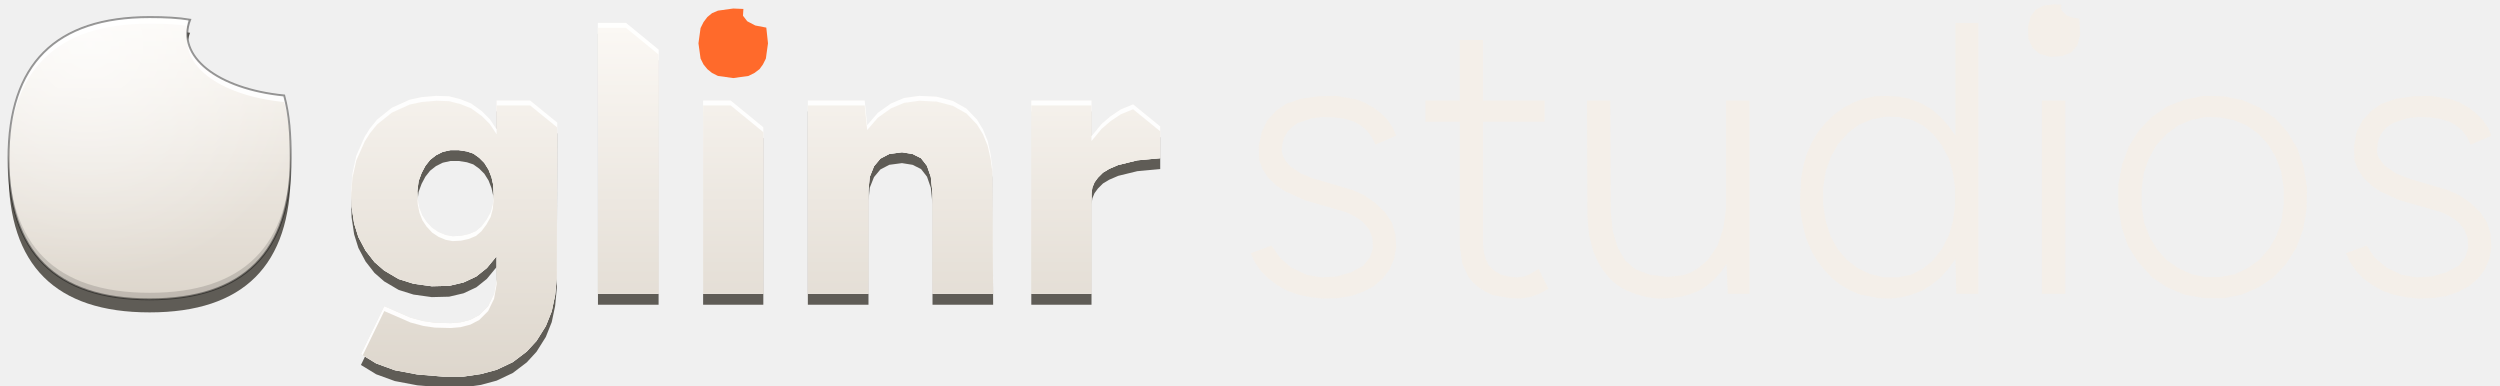
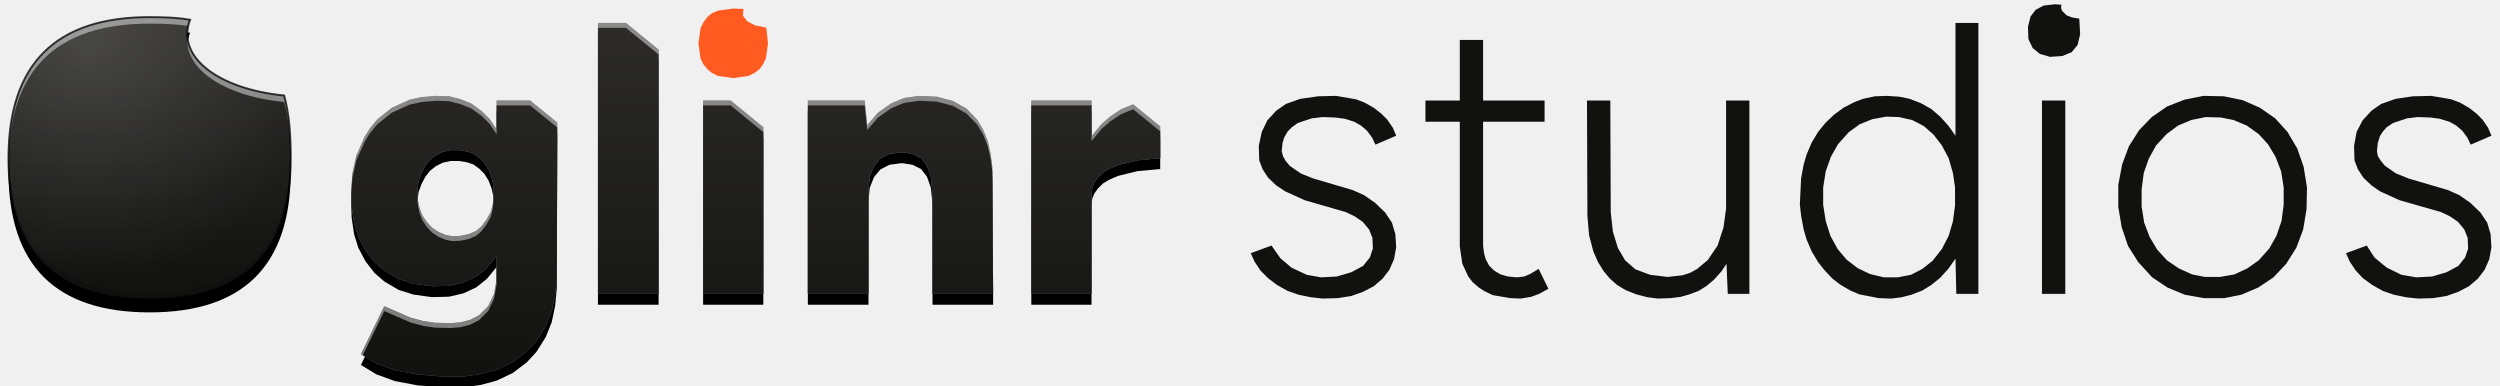
<svg xmlns="http://www.w3.org/2000/svg" role="img" viewBox="-2 -69.31 589.59 90.85">
  <defs>
    <linearGradient id="glinr-wl-f" x1="0" x2="0" y1="0" y2="1">
-       <stop offset="0" stop-color="#fbf8f4" />
-       <stop offset="1" stop-color="#ddd6cc" />
+       <stop offset="0" stop-color="#2c2b29" />
+       <stop offset="1" stop-color="#111110" />
    </linearGradient>
    <radialGradient id="glinr-wl-s" cx=".32" cy=".16" r=".7">
-       <stop offset="0" stop-color="#fff" stop-opacity="0.65" />
+       <stop offset="0" stop-color="#fff" stop-opacity="0.14" />
      <stop offset="1" stop-color="#fff" stop-opacity="0" />
    </radialGradient>
    <clipPath id="glinr-wl-k">
      <path d="M256 40C112 40 40 112 40 256S112 472 256 472 472 400 472 256C472 220 470 190 462 160C360 150 296 100 318 44C300 41 280 40 256 40Z" />
    </clipPath>
    <path id="glinr-wl-l" d="M23.9 19.5L17.9 19.0L12.6 18.0L8.2 16.4L4.6 14.2L10.1 2.9L16.3 5.6L19.3 6.4L22.0 6.8L25.8 6.9L28.1 6.7L30.4 6.1L32.5 5.0L34.6 2.9L36.0 -0.0L36.6 -3.4L36.6 -8.9L34.3 -6.1L31.8 -4.1L28.8 -2.7L25.4 -1.9L21.3 -1.8L17.0 -2.4L13.5 -3.5L10.1 -5.5L7.8 -7.5L5.7 -10.2L4.0 -13.4L3.0 -16.6L2.4 -20.6L2.3 -24.5L2.6 -28.5L3.5 -32.6L5.5 -37.1L6.7 -39.0L8.4 -41.1L11.9 -43.9L16.1 -45.8L18.9 -46.4L22.4 -46.7L25.4 -46.6L28.1 -45.9L30.6 -44.9L33.1 -43.1L35.0 -41.2L36.6 -38.8L36.6 -45.6L44.5 -45.6L50.9 -40.4L50.8 -3.9L50.4 0.3L49.6 4.1L48.2 7.6L46.0 11.1L43.7 13.6L40.4 16.1L36.6 17.9L32.9 18.9L28.8 19.5ZM28.2 -13.7L30.0 -14.1L31.7 -14.8L33.0 -15.9L34.2 -17.5L35.2 -19.3L35.7 -21.2L35.9 -23.5L35.8 -25.7L35.4 -27.5L34.7 -29.3L33.7 -30.9L32.5 -32.1L31.1 -33.1L29.6 -33.6L27.7 -33.9L25.7 -33.9L23.9 -33.5L22.3 -32.7L20.9 -31.6L19.8 -30.2L18.9 -28.5L18.2 -26.6L17.9 -24.2L18.0 -22.3L18.4 -20.3L19.1 -18.5L20.1 -17.0L21.4 -15.6L22.9 -14.6L24.6 -13.9L26.2 -13.6ZM99.5 -0.0L85.3 -0.0L85.3 -45.6L91.8 -45.6L99.5 -39.3ZM176.9 -37.2L179.3 -40.1L181.4 -41.9L183.8 -43.5L186.7 -44.7L193.1 -39.5L193.1 -32.0L187.7 -31.5L183.2 -30.4L181.1 -29.5L179.6 -28.6L178.4 -27.4L177.6 -26.3L177.1 -25.1L176.9 -23.7L176.9 -0.0L162.7 -0.0L162.7 -45.6L176.9 -45.6ZM124.0 -39.8L126.5 -42.7L129.6 -44.9L132.7 -46.2L136.3 -46.7L140.4 -46.5L144.2 -45.5L147.4 -43.7L149.9 -41.1L151.3 -38.8L152.4 -36.1L153.1 -33.0L153.5 -30.0L153.7 -0.0L139.4 -0.0L139.4 -23.7L139.0 -27.6L138.1 -30.2L136.7 -32.0L134.7 -33.0L132.2 -33.4L129.2 -33.0L127.1 -31.9L125.6 -30.1L124.6 -27.6L124.3 -24.5L124.3 -0.0L110.0 -0.0L110.0 -45.6L123.4 -45.6ZM60.5 -0.0L60.5 -63.9L67.1 -63.9L74.8 -57.6L74.8 -0.0Z" />
    <clipPath id="glinr-wl-c">
      <use href="#glinr-wl-l" />
    </clipPath>
  </defs>
  <g transform="translate(-6.16 -71.44) scale(0.15407)">
-     <path d="M256 40C112 40 40 112 40 256S112 472 256 472 472 400 472 256C472 220 470 190 462 160C360 150 296 100 318 44C300 41 280 40 256 40Z" transform="translate(0 20)" fill="#5f5c56" />
+     <path d="M256 40C112 40 40 112 40 256S112 472 256 472 472 400 472 256C472 220 470 190 462 160C360 150 296 100 318 44C300 41 280 40 256 40Z" transform="translate(0 20)" fill="#000000" />
    <path d="M256 40C112 40 40 112 40 256S112 472 256 472 472 400 472 256C472 220 470 190 462 160C360 150 296 100 318 44C300 41 280 40 256 40Z" fill="url(#glinr-wl-f)" />
    <g clip-path="url(#glinr-wl-k)">
-       <path d="M256 40C112 40 40 112 40 256S112 472 256 472 472 400 472 256C472 220 470 190 462 160C360 150 296 100 318 44C300 41 280 40 256 40ZM 256 50C 112 50 40 122 40 266S 112 482 256 482 472 410 472 266C 472 230 470 200 462 170C 360 160 296 110 318 54C 300 51 280 50 256 50Z" fill="#fff" fill-opacity="0.95" fill-rule="evenodd" />
+       <path d="M256 40C112 40 40 112 40 256S112 472 256 472 472 400 472 256C472 220 470 190 462 160C360 150 296 100 318 44C300 41 280 40 256 40ZM 256 50C 112 50 40 122 40 266S 112 482 256 482 472 410 472 266C 472 230 470 200 462 170C 360 160 296 110 318 54C 300 51 280 50 256 50Z" fill="#fff" fill-opacity="0.45" fill-rule="evenodd" />
      <path d="M256 40C112 40 40 112 40 256S112 472 256 472 472 400 472 256C472 220 470 190 462 160C360 150 296 100 318 44C300 41 280 40 256 40ZM 256 30C 112 30 40 102 40 246S 112 462 256 462 472 390 472 246C 472 210 470 180 462 150C 360 140 296 90 318 34C 300 31 280 30 256 30Z" fill="#000" fill-opacity=".14" fill-rule="evenodd" />
      <path d="M0 0h512v512H0z" fill="url(#glinr-wl-s)" />
    </g>
-     <path d="M256 40C112 40 40 112 40 256S112 472 256 472 472 400 472 256C472 220 470 190 462 160C360 150 296 100 318 44C300 41 280 40 256 40Z" fill="none" stroke="#000" stroke-opacity="0.4" stroke-width="3" />
+     <path d="M256 40C112 40 40 112 40 256S112 472 256 472 472 400 472 256C472 220 470 190 462 160C360 150 296 100 318 44C300 41 280 40 256 40Z" fill="none" stroke="#000" stroke-opacity="0.75" stroke-width="3" />
  </g>
  <g transform="translate(78.52 0)">
-     <use href="#glinr-wl-l" transform="translate(0 2.56)" fill="#5f5c56" />
+     <use href="#glinr-wl-l" transform="translate(0 2.56)" fill="#000000" />
    <use href="#glinr-wl-l" fill="url(#glinr-wl-f)" />
    <g clip-path="url(#glinr-wl-c)">
-       <rect x="-10" y="-90" width="520" height="140" fill="#fff" fill-opacity="0.95" />
+       <rect x="-10" y="-90" width="520" height="140" fill="#fff" fill-opacity="0.45" />
      <use href="#glinr-wl-l" transform="translate(0 1.15)" fill="url(#glinr-wl-f)" />
    </g>
-     <path d="M92.4 -67.3L88.8 -66.8L87.4 -66.2L86.3 -65.3L85.4 -64.1L84.7 -62.7L84.2 -59.1L84.7 -55.5L85.4 -54.1L86.3 -53.0L87.4 -52.1L88.8 -51.4L92.4 -50.9L96.0 -51.4L97.4 -52.1L98.6 -53.0L99.4 -54.1L100.1 -55.5L100.6 -59.1L100.2 -62.8L97.6 -63.3L95.7 -64.3L94.7 -65.6L94.8 -67.2Z" fill="#ff6a2b" />
+     <path d="M92.4 -67.3L88.8 -66.8L87.4 -66.2L86.3 -65.3L85.4 -64.1L84.7 -62.7L84.2 -59.1L84.7 -55.5L85.4 -54.1L86.3 -53.0L87.4 -52.1L88.8 -51.4L92.4 -50.9L96.0 -51.4L97.4 -52.1L98.6 -53.0L99.4 -54.1L100.1 -55.5L100.6 -59.1L100.2 -62.8L97.6 -63.3L95.7 -64.3L94.7 -65.6L94.8 -67.2Z" fill="#ff5a1f" />
  </g>
-   <path d="M100.1 1.1L97.7 0.8L95.0 0.1L92.5 -0.9L90.5 -2.1L88.8 -3.6L87.3 -5.4L86.0 -7.5L84.9 -10.0L83.9 -13.8L83.5 -18.3L83.4 -45.6L88.9 -45.6L89.0 -19.3L89.5 -14.7L90.7 -10.8L92.4 -7.9L94.8 -5.8L98.3 -4.5L102.4 -4.0L106.0 -4.4L107.8 -5.0L109.4 -5.9L111.9 -8.0L114.2 -11.4L115.6 -15.7L116.2 -20.1L116.2 -45.6L121.7 -45.6L121.7 -0.0L116.6 -0.0L116.3 -7.1L115.1 -5.3L113.4 -3.4L111.5 -1.8L109.7 -0.7L107.6 0.1L105.5 0.7L103.1 1.0ZM21.1 1.1L18.3 0.8L15.4 0.2L12.8 -0.7L10.3 -2.1L8.2 -3.7L6.4 -5.5L5.0 -7.6L4.1 -9.6L9.0 -11.4L11.1 -8.4L13.7 -6.2L17.3 -4.5L20.7 -3.9L24.4 -4.1L27.8 -5.1L30.6 -6.6L32.2 -8.6L32.9 -10.7L32.8 -13.2L32.0 -15.2L30.5 -17.0L28.6 -18.3L26.5 -19.3L16.8 -22.1L12.2 -24.2L10.1 -25.6L8.2 -27.4L6.9 -29.4L6.1 -31.5L6.0 -34.9L6.7 -38.2L8.0 -40.9L10.1 -43.2L12.4 -44.8L15.8 -46.0L20.0 -46.6L24.2 -46.7L28.9 -45.9L31.0 -45.1L33.1 -43.9L34.9 -42.5L36.3 -41.1L37.6 -39.2L38.4 -37.3L33.5 -35.2L32.7 -36.9L31.5 -38.5L30.1 -39.7L28.5 -40.6L26.3 -41.3L24.0 -41.6L21.0 -41.7L18.5 -41.4L15.2 -40.3L13.8 -39.3L12.8 -38.3L12.0 -36.9L11.6 -35.6L11.4 -33.7L11.7 -32.5L12.3 -31.4L13.3 -30.2L15.9 -28.4L18.9 -27.2L28.1 -24.5L30.8 -23.3L33.4 -21.5L35.8 -19.2L37.4 -16.8L38.2 -14.1L38.4 -11.0L37.9 -8.2L36.8 -5.7L35.2 -3.6L33.1 -1.8L30.6 -0.5L27.8 0.5L24.6 1.0ZM196.2 -0.0L190.7 -0.0L190.7 -45.6L196.2 -45.6ZM228.9 1.0L224.4 0.2L220.3 -1.5L216.7 -3.9L213.4 -7.5L211.0 -11.3L209.5 -15.7L208.7 -20.5L208.7 -25.7L209.6 -30.5L211.2 -34.8L213.6 -38.6L216.6 -41.7L220.2 -44.2L224.3 -45.8L228.8 -46.7L233.6 -46.6L238.0 -45.7L242.1 -43.9L245.7 -41.4L248.6 -38.2L250.9 -34.3L252.4 -30.0L253.2 -25.1L253.1 -20.0L252.3 -15.2L250.7 -10.9L248.3 -7.1L245.3 -3.9L241.7 -1.5L237.7 0.2L233.7 1.0ZM232.7 -4.0L236.1 -4.6L239.1 -6.0L241.8 -7.9L244.3 -10.7L246.0 -13.7L247.2 -17.2L247.7 -21.0L247.7 -25.1L247.1 -28.9L245.8 -32.3L244.0 -35.3L241.8 -37.7L239.0 -39.7L235.9 -41.0L232.9 -41.6L229.3 -41.7L225.9 -41.0L222.8 -39.7L220.1 -37.7L217.6 -35.0L215.9 -31.9L214.7 -28.5L214.2 -24.6L214.2 -20.6L214.8 -16.8L216.1 -13.4L217.9 -10.4L220.2 -7.9L223.0 -6.0L226.1 -4.6L229.1 -4.0ZM279.4 1.1L276.6 0.8L273.7 0.2L271.1 -0.7L268.6 -2.1L266.4 -3.7L264.7 -5.5L263.3 -7.6L262.4 -9.6L267.3 -11.4L269.1 -8.6L272.0 -6.2L275.5 -4.5L279.0 -3.9L282.7 -4.1L286.1 -5.1L288.9 -6.6L290.5 -8.6L291.2 -10.7L291.1 -13.2L290.3 -15.2L288.8 -17.0L286.9 -18.3L284.8 -19.3L275.0 -22.1L270.4 -24.2L268.4 -25.6L266.5 -27.4L265.2 -29.4L264.4 -31.5L264.3 -34.9L264.9 -38.2L266.3 -40.9L268.4 -43.2L270.7 -44.8L274.1 -46.0L278.2 -46.6L282.5 -46.7L287.2 -45.9L289.3 -45.1L291.4 -43.9L293.2 -42.5L294.6 -41.1L295.9 -39.2L296.7 -37.3L291.8 -35.2L291.0 -36.9L289.8 -38.5L288.4 -39.7L286.8 -40.6L284.5 -41.3L282.3 -41.6L279.3 -41.7L276.8 -41.4L273.5 -40.3L272.0 -39.3L271.1 -38.3L270.4 -37.2L269.9 -35.6L269.7 -33.7L269.9 -32.5L270.6 -31.4L271.6 -30.2L274.2 -28.4L277.2 -27.2L286.4 -24.5L289.1 -23.3L291.7 -21.5L294.1 -19.2L295.7 -16.8L296.5 -14.1L296.7 -11.0L296.2 -8.2L295.1 -5.7L293.5 -3.6L291.4 -1.8L288.9 -0.5L286.1 0.5L282.9 1.0ZM65.3 1.0L61.2 0.3L59.3 -0.6L57.9 -1.5L56.4 -2.8L55.4 -4.1L54.0 -7.1L53.4 -11.2L53.4 -40.6L45.3 -40.6L45.3 -45.6L53.4 -45.6L53.4 -59.9L58.9 -59.9L58.9 -45.6L73.4 -45.6L73.4 -40.6L58.9 -40.6L58.9 -11.4L59.1 -9.7L59.5 -8.2L60.3 -6.7L61.5 -5.5L63.0 -4.6L64.8 -4.1L66.9 -3.9L68.6 -4.1L70.0 -4.7L72.0 -5.9L74.3 -1.2L72.1 0.0L70.2 0.7L67.8 1.1ZM152.2 1.0L147.6 0.1L145.5 -0.8L143.1 -2.2L141.3 -3.6L139.4 -5.6L137.9 -7.5L136.4 -10.0L135.2 -12.8L134.5 -15.2L133.9 -18.4L133.6 -21.1L133.9 -27.3L134.5 -30.5L135.2 -32.9L136.4 -35.7L137.9 -38.2L139.7 -40.4L141.7 -42.3L143.9 -43.9L146.4 -45.2L148.5 -46.0L151.3 -46.6L154.2 -46.7L157.1 -46.5L159.5 -46.0L162.1 -45.0L164.6 -43.6L166.7 -41.8L168.6 -39.7L170.3 -37.3L170.3 -63.9L175.7 -63.9L175.7 -0.0L170.5 -0.0L170.3 -8.3L168.6 -5.9L166.7 -3.8L164.6 -2.1L162.5 -0.8L159.9 0.2L157.6 0.8L155.1 1.1ZM156.7 -3.9L159.8 -4.5L162.5 -5.9L164.9 -7.8L167.1 -10.6L168.7 -13.7L169.7 -17.1L170.2 -20.9L170.2 -25.1L169.7 -28.5L168.7 -32.0L167.1 -35.0L165.1 -37.6L162.8 -39.6L160.1 -41.0L157.0 -41.7L154.0 -41.8L150.7 -41.2L147.7 -40.0L145.1 -38.1L142.6 -35.3L140.9 -32.3L139.7 -28.9L139.1 -25.1L139.1 -21.0L139.7 -17.2L140.8 -13.7L142.5 -10.6L144.6 -8.1L147.2 -6.1L150.1 -4.7L153.4 -3.9ZM193.7 -68.3L195.3 -68.2L195.2 -67.5L195.4 -66.8L196.5 -65.7L197.8 -65.2L199.5 -64.9L199.7 -61.2L199.1 -58.7L197.7 -57.0L195.5 -56.1L192.6 -55.9L190.2 -56.6L188.5 -58.0L187.5 -60.1L187.4 -63.0L188.0 -65.4L189.2 -67.0L191.1 -68.0Z" transform="translate(288.87 0)" fill="#f4efe9" />
+   <path d="M100.1 1.1L97.7 0.8L95.0 0.1L92.5 -0.9L90.5 -2.1L88.8 -3.6L87.3 -5.4L86.0 -7.5L84.9 -10.0L83.9 -13.8L83.5 -18.3L83.4 -45.6L88.9 -45.6L89.0 -19.3L89.5 -14.7L90.7 -10.8L92.4 -7.9L94.8 -5.8L98.3 -4.5L102.4 -4.0L106.0 -4.4L107.8 -5.0L109.4 -5.9L111.9 -8.0L114.2 -11.4L115.6 -15.7L116.2 -20.1L116.2 -45.6L121.7 -45.6L121.7 -0.0L116.6 -0.0L116.3 -7.1L115.1 -5.3L113.4 -3.4L111.5 -1.8L109.7 -0.7L107.6 0.1L105.5 0.7L103.1 1.0ZM21.1 1.1L18.3 0.8L15.4 0.2L12.8 -0.7L10.3 -2.1L8.2 -3.7L6.4 -5.5L5.0 -7.6L4.1 -9.6L9.0 -11.4L11.1 -8.4L13.7 -6.2L17.3 -4.5L20.7 -3.9L24.4 -4.1L27.8 -5.1L30.6 -6.6L32.2 -8.6L32.9 -10.7L32.8 -13.2L32.0 -15.2L30.5 -17.0L28.6 -18.3L26.5 -19.3L16.8 -22.1L12.2 -24.2L10.1 -25.6L8.2 -27.4L6.9 -29.4L6.1 -31.5L6.0 -34.9L6.7 -38.2L8.0 -40.9L10.1 -43.2L12.4 -44.8L15.8 -46.0L20.0 -46.6L24.2 -46.7L28.9 -45.9L31.0 -45.1L33.1 -43.9L34.9 -42.5L36.3 -41.1L37.6 -39.2L38.4 -37.3L33.5 -35.2L32.7 -36.9L31.5 -38.5L30.1 -39.7L28.5 -40.6L26.3 -41.3L24.0 -41.6L21.0 -41.7L18.5 -41.4L15.2 -40.3L13.8 -39.3L12.8 -38.3L12.0 -36.9L11.6 -35.6L11.4 -33.7L11.7 -32.5L12.3 -31.4L13.3 -30.2L15.9 -28.4L18.9 -27.2L28.1 -24.5L30.8 -23.3L33.4 -21.5L35.8 -19.2L37.4 -16.8L38.2 -14.1L38.4 -11.0L37.9 -8.2L36.8 -5.7L35.2 -3.6L33.1 -1.8L30.6 -0.5L27.8 0.5L24.6 1.0ZM196.2 -0.0L190.7 -0.0L190.7 -45.6L196.2 -45.6ZM228.9 1.0L224.4 0.2L220.3 -1.5L216.7 -3.9L213.4 -7.5L211.0 -11.3L209.5 -15.7L208.7 -20.5L208.7 -25.7L209.6 -30.5L211.2 -34.8L213.6 -38.6L216.6 -41.7L220.2 -44.2L224.3 -45.8L228.8 -46.7L233.6 -46.6L238.0 -45.7L242.1 -43.9L245.7 -41.4L248.6 -38.2L250.9 -34.3L252.4 -30.0L253.2 -25.1L253.1 -20.0L252.3 -15.2L250.7 -10.9L248.3 -7.1L245.3 -3.9L241.7 -1.5L237.7 0.2L233.7 1.0ZM232.7 -4.0L236.1 -4.6L239.1 -6.0L241.8 -7.9L244.3 -10.7L246.0 -13.7L247.2 -17.2L247.7 -21.0L247.7 -25.1L247.1 -28.9L245.8 -32.3L244.0 -35.3L241.8 -37.7L239.0 -39.7L235.9 -41.0L232.9 -41.6L229.3 -41.7L225.9 -41.0L222.8 -39.7L220.1 -37.7L217.6 -35.0L215.9 -31.9L214.7 -28.5L214.2 -24.6L214.2 -20.6L214.8 -16.8L216.1 -13.4L217.9 -10.4L220.2 -7.9L223.0 -6.0L226.1 -4.6L229.1 -4.0ZM279.4 1.1L276.6 0.8L273.7 0.2L271.1 -0.7L268.6 -2.1L266.4 -3.7L264.7 -5.5L263.3 -7.6L262.4 -9.6L267.3 -11.4L269.1 -8.6L272.0 -6.2L275.5 -4.5L279.0 -3.9L282.7 -4.1L286.1 -5.1L288.9 -6.6L290.5 -8.6L291.2 -10.7L291.1 -13.2L290.3 -15.2L288.8 -17.0L286.9 -18.3L284.8 -19.3L275.0 -22.1L270.4 -24.2L268.4 -25.6L266.5 -27.4L265.2 -29.4L264.4 -31.5L264.3 -34.9L264.9 -38.2L266.3 -40.9L268.4 -43.2L270.7 -44.8L274.1 -46.0L278.2 -46.6L282.5 -46.7L287.2 -45.9L289.3 -45.1L291.4 -43.9L293.2 -42.5L294.6 -41.1L295.9 -39.2L296.7 -37.3L291.8 -35.2L291.0 -36.9L289.8 -38.5L288.4 -39.7L286.8 -40.6L284.5 -41.3L282.3 -41.6L279.3 -41.7L276.8 -41.4L273.5 -40.3L272.0 -39.3L271.1 -38.3L270.4 -37.2L269.9 -35.6L269.7 -33.7L269.9 -32.5L270.6 -31.4L271.6 -30.2L274.2 -28.4L277.2 -27.2L286.4 -24.5L289.1 -23.3L291.7 -21.5L294.1 -19.2L295.7 -16.8L296.5 -14.1L296.7 -11.0L296.2 -8.2L295.1 -5.7L293.5 -3.6L291.4 -1.8L288.9 -0.5L286.1 0.5L282.9 1.0ZM65.3 1.0L61.2 0.3L59.3 -0.6L57.9 -1.5L56.4 -2.8L55.4 -4.1L54.0 -7.1L53.4 -11.2L53.4 -40.6L45.3 -40.6L45.3 -45.6L53.4 -45.6L53.4 -59.9L58.9 -59.9L58.9 -45.6L73.4 -45.6L73.4 -40.6L58.9 -40.6L58.9 -11.4L59.1 -9.7L59.5 -8.2L60.3 -6.7L61.5 -5.5L63.0 -4.6L64.8 -4.1L66.9 -3.9L68.6 -4.1L70.0 -4.7L72.0 -5.9L74.3 -1.2L72.1 0.0L70.2 0.7L67.8 1.1ZM152.2 1.0L147.6 0.1L145.5 -0.8L143.1 -2.2L141.3 -3.6L139.4 -5.6L137.9 -7.5L136.4 -10.0L135.2 -12.8L134.5 -15.2L133.9 -18.4L133.6 -21.1L133.9 -27.3L134.5 -30.5L135.2 -32.9L136.4 -35.7L137.9 -38.2L139.7 -40.4L141.7 -42.3L143.9 -43.9L146.4 -45.2L148.5 -46.0L151.3 -46.6L154.2 -46.7L157.1 -46.5L159.5 -46.0L162.1 -45.0L164.6 -43.6L166.7 -41.8L168.6 -39.7L170.3 -37.3L170.3 -63.9L175.7 -63.9L175.7 -0.0L170.5 -0.0L170.3 -8.3L168.6 -5.9L166.7 -3.8L164.6 -2.1L162.5 -0.8L159.9 0.2L157.6 0.8L155.1 1.1ZM156.7 -3.9L159.8 -4.5L162.5 -5.9L164.9 -7.8L167.1 -10.6L168.7 -13.7L169.7 -17.1L170.2 -20.9L170.2 -25.1L169.7 -28.5L168.7 -32.0L167.1 -35.0L165.1 -37.6L162.8 -39.6L160.1 -41.0L157.0 -41.7L154.0 -41.8L150.7 -41.2L147.7 -40.0L145.1 -38.1L142.6 -35.3L140.9 -32.3L139.7 -28.9L139.1 -25.1L139.1 -21.0L139.7 -17.2L140.8 -13.7L142.5 -10.6L144.6 -8.1L147.2 -6.1L150.1 -4.7L153.4 -3.9ZM193.7 -68.3L195.3 -68.2L195.2 -67.5L195.4 -66.8L196.5 -65.7L197.8 -65.2L199.5 -64.9L199.7 -61.2L199.1 -58.7L197.7 -57.0L195.5 -56.1L192.6 -55.9L190.2 -56.6L188.5 -58.0L187.5 -60.1L187.4 -63.0L188.0 -65.4L189.2 -67.0L191.1 -68.0Z" transform="translate(288.87 0)" fill="#111110" />
</svg>
